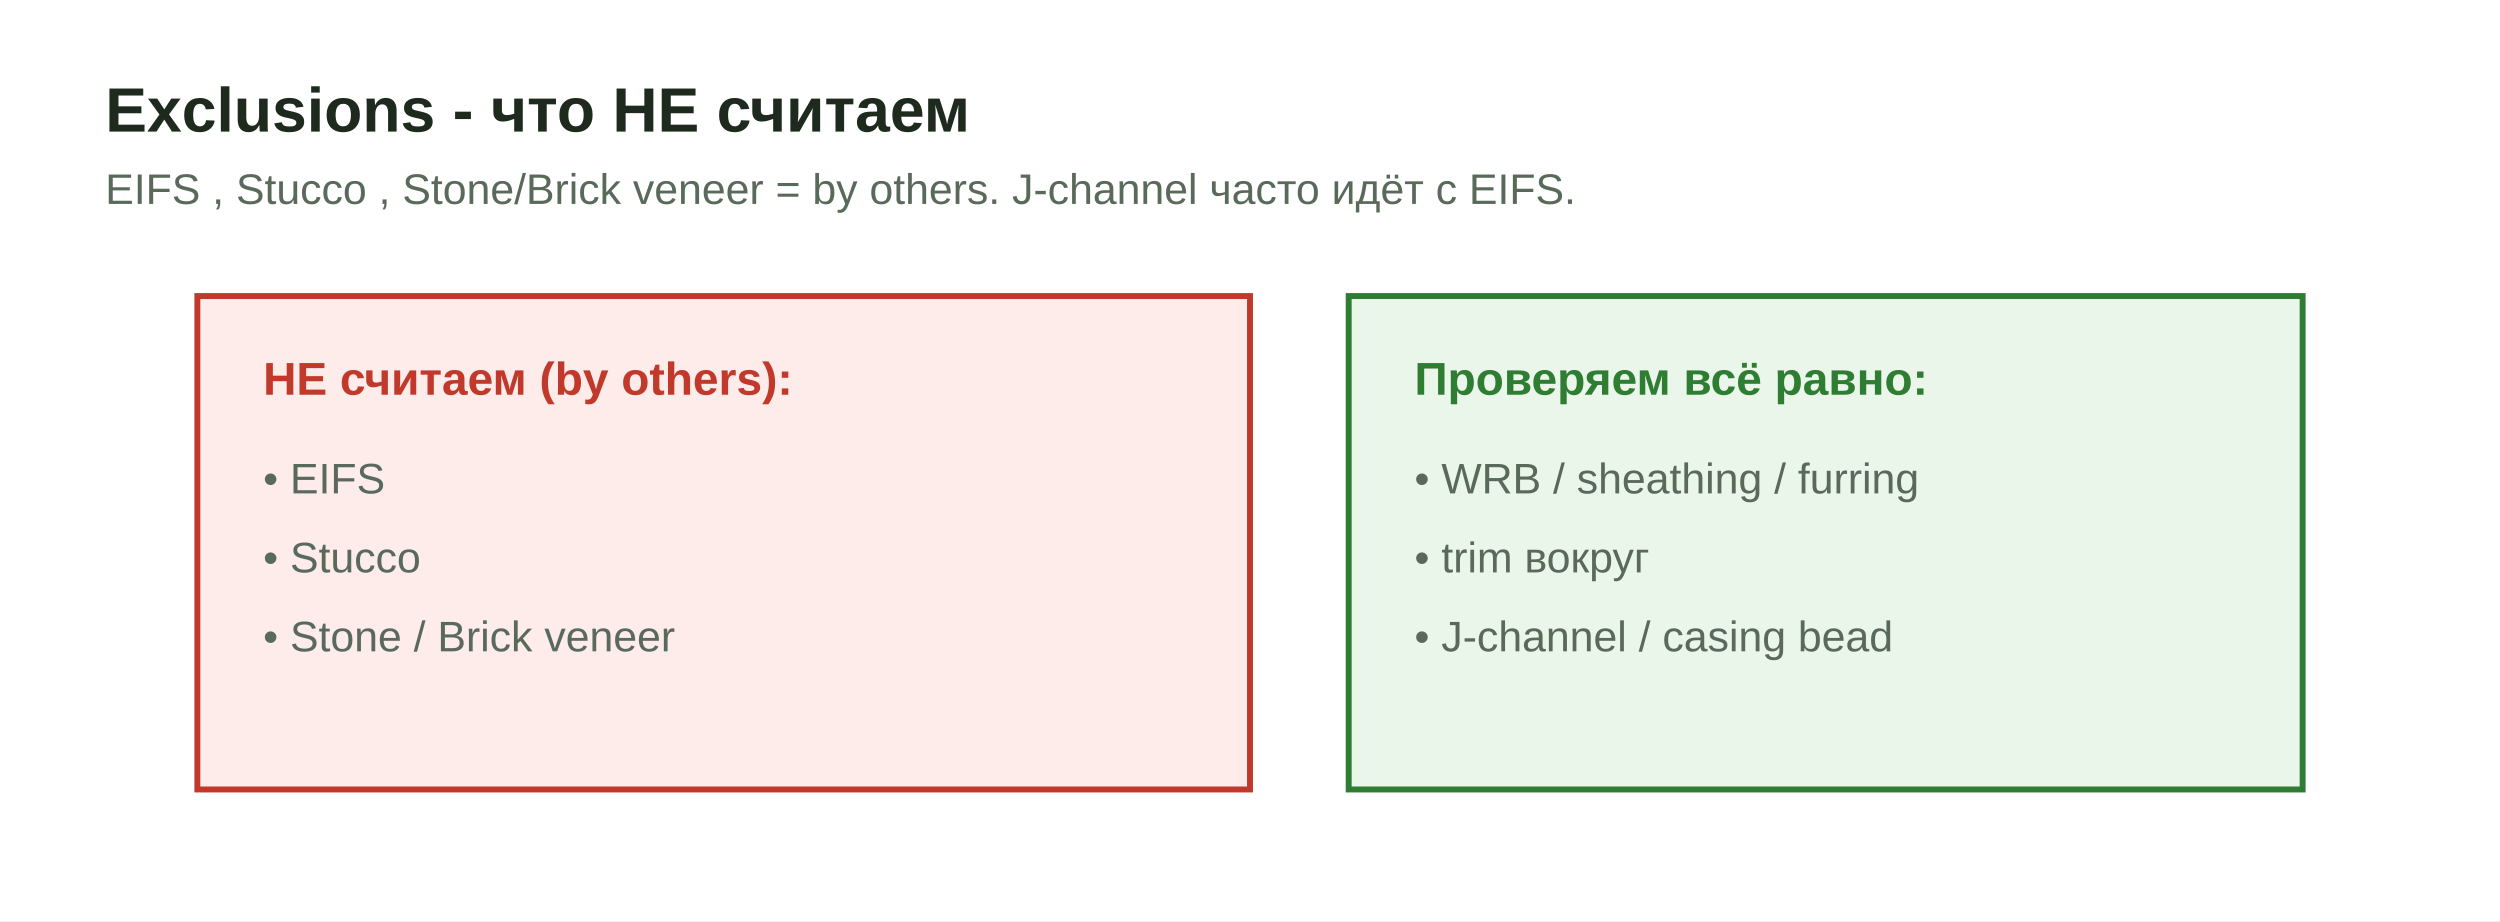
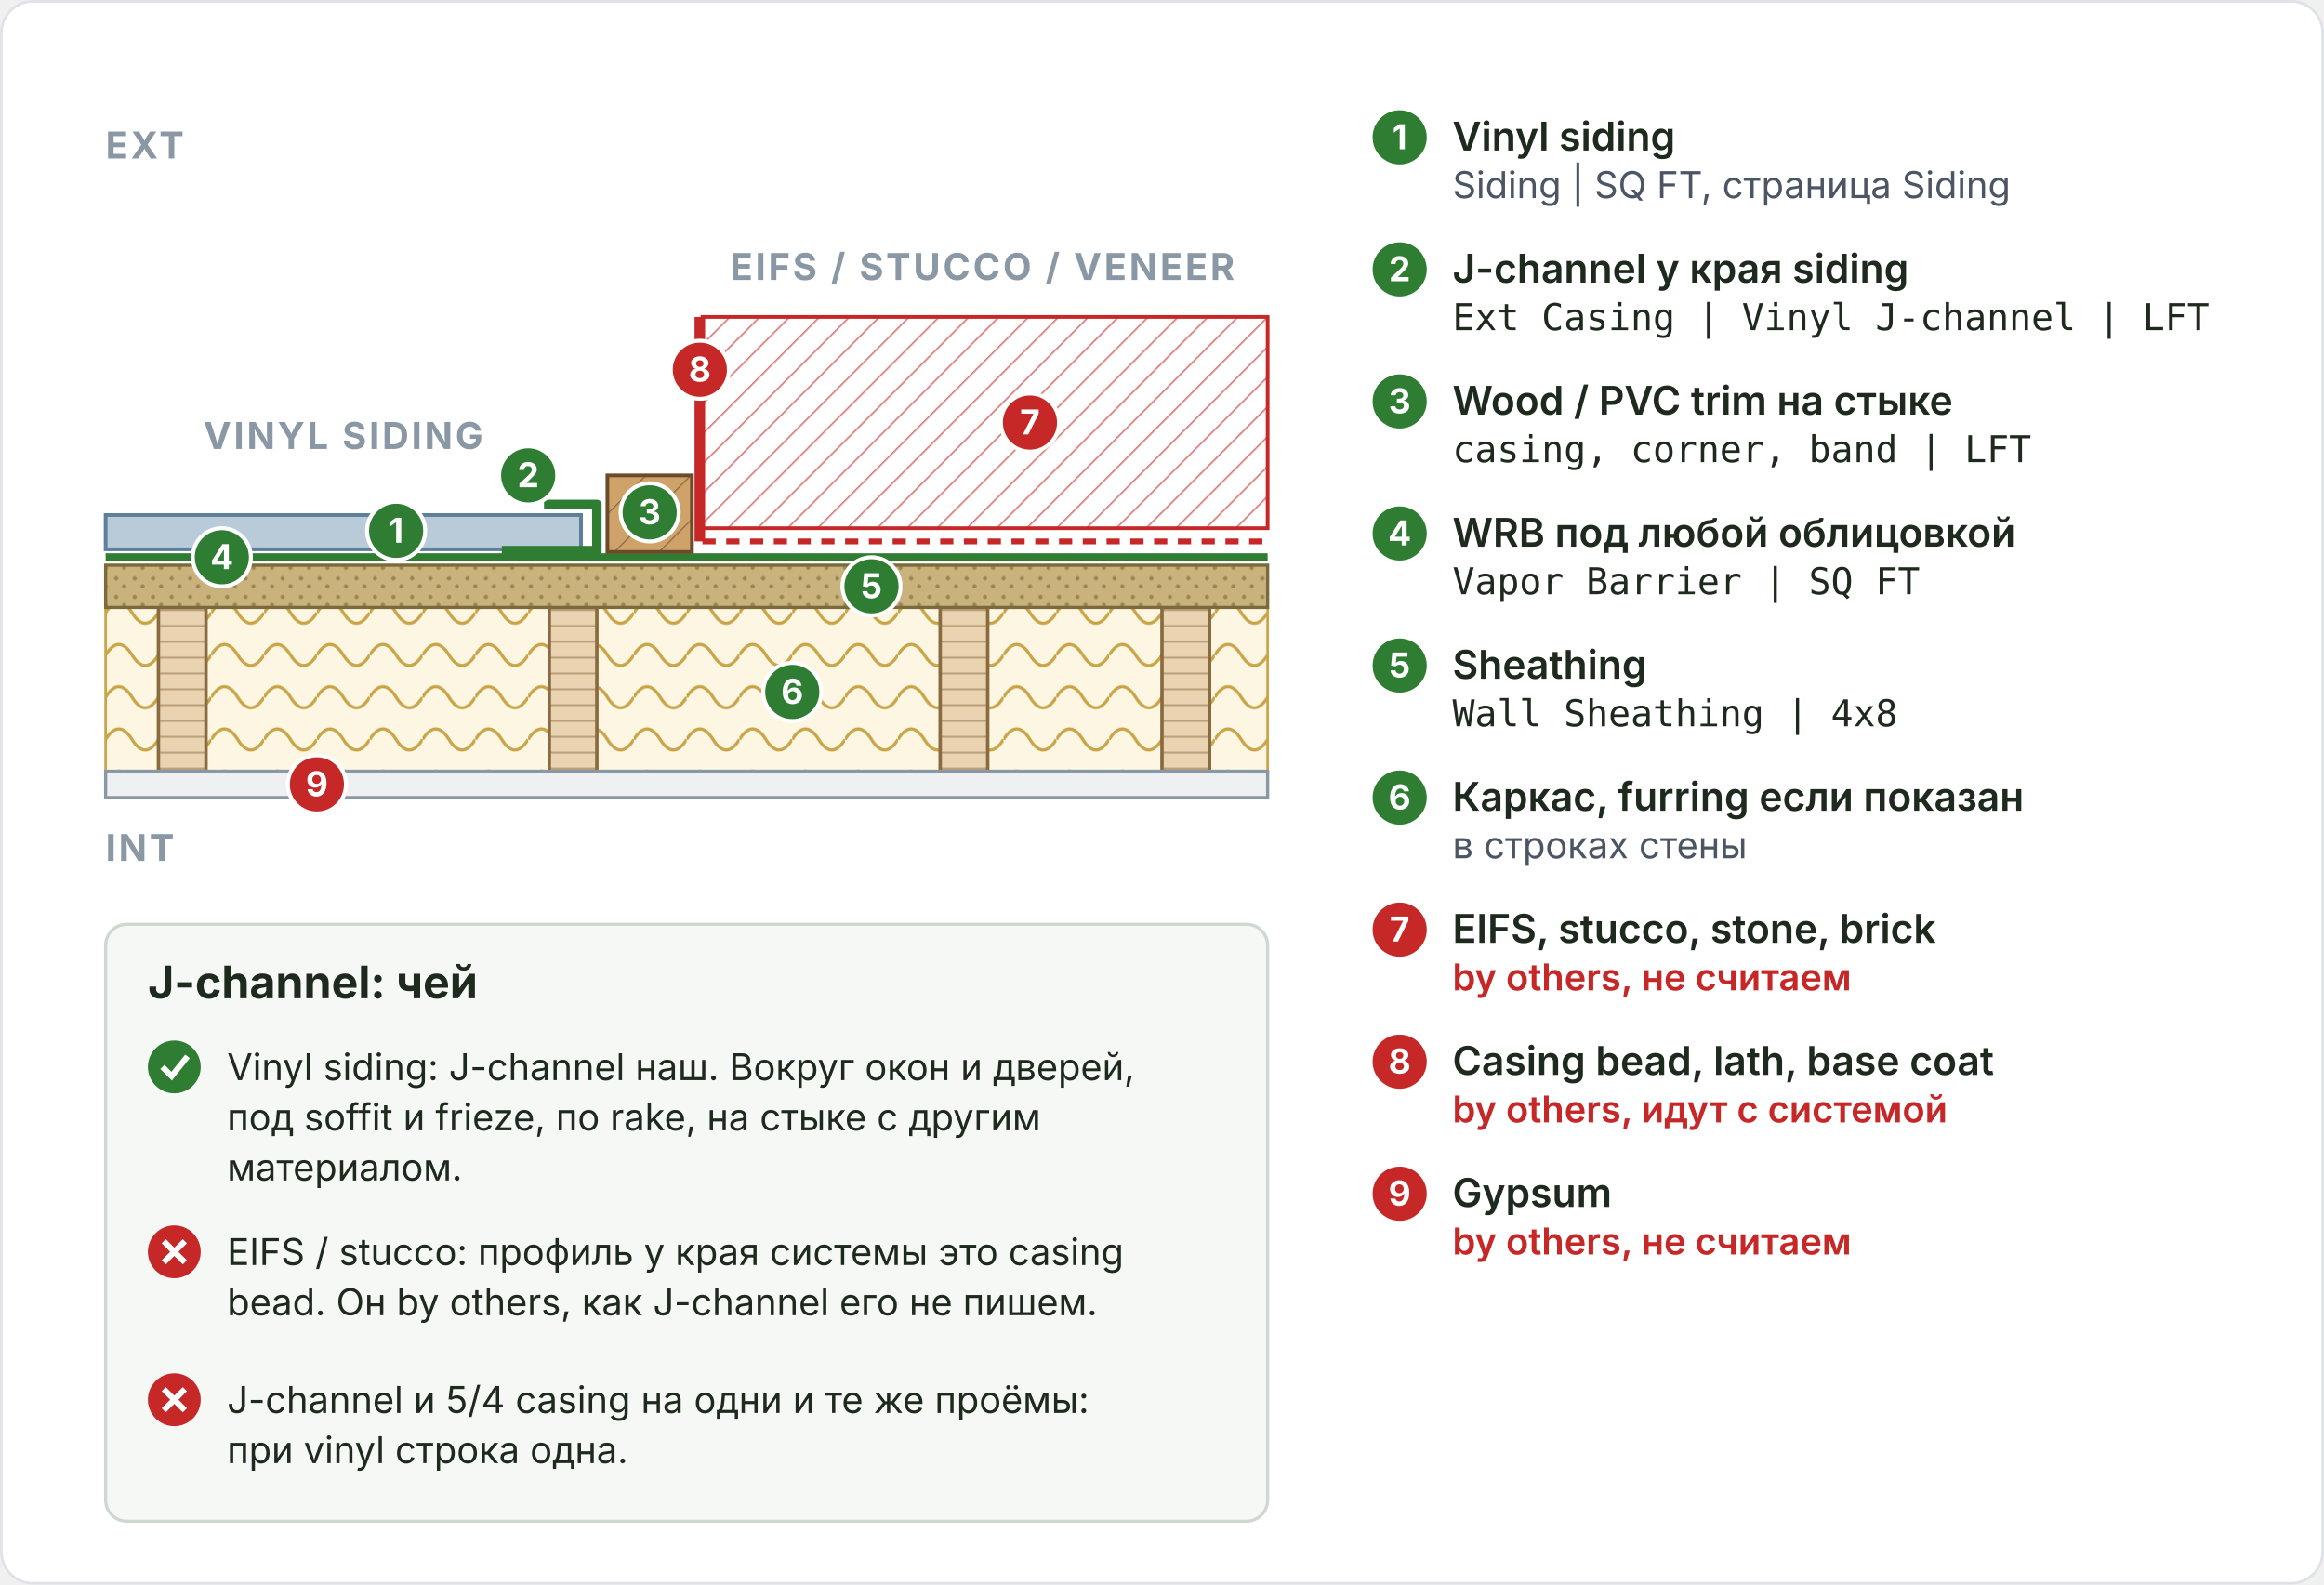
- <svg xmlns="http://www.w3.org/2000/svg" viewBox="0 0 760 280" role="img" aria-labelledby="t">
-   <style>.t{font:700 19px "Segoe UI",Arial,sans-serif;fill:#1f2a1f}.s{font:400 13px "Segoe UI",Arial,sans-serif;fill:#5a6a5a}.no{font:700 14px "Segoe UI",Arial,sans-serif;fill:#c0392b}.ok{font:700 14px "Segoe UI",Arial,sans-serif;fill:#2e7d32}</style>
-   <rect width="760" height="280" fill="#fff" />
-   <text class="t" x="32" y="40">Exclusions - что НЕ считаем</text>
-   <text class="s" x="32" y="62">EIFS , Stucco , Stone/Brick veneer = by others. J-channel часто идёт с EIFS.</text>
-   <rect x="60" y="90" width="320" height="150" fill="#fdecea" stroke="#c0392b" stroke-width="1.8" />
-   <text class="no" x="80" y="120">НЕ считаем (by others):</text>
-   <text class="s" x="80" y="150">• EIFS</text>
-   <text class="s" x="80" y="174">• Stucco</text>
-   <text class="s" x="80" y="198">• Stone / Brick veneer</text>
-   <rect x="410" y="90" width="290" height="150" fill="#eaf6ea" stroke="#2e7d32" stroke-width="1.8" />
-   <text class="ok" x="430" y="120">Проверяем всё равно:</text>
-   <text class="s" x="430" y="150">• WRB / sheathing / furring</text>
-   <text class="s" x="430" y="174">• trim вокруг</text>
-   <text class="s" x="430" y="198">• J-channel / casing bead</text>
+ <svg xmlns="http://www.w3.org/2000/svg" viewBox="0 0 880 600" role="img" aria-labelledby="t d">
+   <defs>
+     <marker id="arr" markerWidth="10" markerHeight="10" refX="9" refY="5" orient="auto" markerUnits="userSpaceOnUse">
+       <path d="M0,1 L0,9 L10,5 z" fill="#2e7d32" />
+     </marker>
+     <marker id="arrInk" markerWidth="10" markerHeight="10" refX="9" refY="5" orient="auto" markerUnits="userSpaceOnUse">
+       <path d="M0,1 L0,9 L10,5 z" fill="#3a3f44" />
+     </marker>
+     <marker id="arrRed" markerWidth="10" markerHeight="10" refX="9" refY="5" orient="auto" markerUnits="userSpaceOnUse">
+       <path d="M0,1 L0,9 L10,5 z" fill="#c62828" />
+     </marker>
+     <marker id="arrGrey" markerWidth="10" markerHeight="10" refX="9" refY="5" orient="auto" markerUnits="userSpaceOnUse">
+       <path d="M0,1 L0,9 L10,5 z" fill="#8a98a5" />
+     </marker>
+     <marker id="tick" markerWidth="8" markerHeight="8" refX="4" refY="4" orient="auto" markerUnits="userSpaceOnUse">
+       <path d="M4,0 L4,8" stroke="#3a3f44" stroke-width="1.4" />
+     </marker>
+     <pattern id="wood" width="12" height="12" patternUnits="userSpaceOnUse" patternTransform="rotate(45)">
+       <rect width="12" height="12" fill="#e9d3b0" />
+       <line x1="0" y1="0" x2="0" y2="12" stroke="#8a6a3f" stroke-width="0.9" opacity="0.55" />
+     </pattern>
+     <pattern id="pt" width="12" height="12" patternUnits="userSpaceOnUse" patternTransform="rotate(45)">
+       <rect width="12" height="12" fill="#cfa26a" />
+       <line x1="0" y1="0" x2="0" y2="12" stroke="#6c4b2a" stroke-width="1" opacity="0.6" />
+     </pattern>
+     <pattern id="conc" width="10" height="10" patternUnits="userSpaceOnUse">
+       <rect width="10" height="10" fill="#cfd4d8" />
+       <circle cx="2.5" cy="2.5" r="1" fill="#6b7378" opacity="0.7" />
+       <circle cx="7" cy="6.5" r="1" fill="#6b7378" opacity="0.7" />
+     </pattern>
+     <pattern id="sheath" width="7" height="7" patternUnits="userSpaceOnUse">
+       <rect width="7" height="7" fill="#c9b27c" />
+       <circle cx="2" cy="2" r="0.8" fill="#7a6a3c" opacity="0.6" />
+       <circle cx="5" cy="5" r="0.8" fill="#7a6a3c" opacity="0.6" />
+     </pattern>
+     <pattern id="batt" width="20" height="16" patternUnits="userSpaceOnUse">
+       <rect width="20" height="16" fill="#fdf6e3" />
+       <path d="M0,8 Q5,0 10,8 T20,8" fill="none" stroke="#caa64a" stroke-width="1.2" />
+     </pattern>
+     <pattern id="rigid" width="8" height="8" patternUnits="userSpaceOnUse">
+       <rect width="8" height="8" fill="#fbe9c6" />
+       <path d="M0,8 L8,0" stroke="#d9a441" stroke-width="0.8" />
+     </pattern>
+     <pattern id="cmu" width="40" height="20" patternUnits="userSpaceOnUse">
+       <rect width="40" height="20" fill="#cfd4d8" />
+       <path d="M0,10 H40 M20,0 V10 M0,10 V20 M40,10 V20" stroke="#6b7378" stroke-width="1" fill="none" />
+     </pattern>
+     <pattern id="endgrain" width="6" height="6" patternUnits="userSpaceOnUse">
+       <rect width="6" height="6" fill="#e9d3b0" />
+       <path d="M0,3 H6" stroke="#8a6a3f" stroke-width="0.7" opacity="0.5" />
+     </pattern>
+     <pattern id="hatchRed" width="8" height="8" patternUnits="userSpaceOnUse" patternTransform="rotate(45)">
+       <rect width="8" height="8" fill="#fff" />
+       <line x1="0" y1="0" x2="0" y2="8" stroke="#c62828" stroke-width="1.2" opacity="0.6" />
+     </pattern>
+     <pattern id="hatchGrey" width="8" height="8" patternUnits="userSpaceOnUse" patternTransform="rotate(45)">
+       <rect width="8" height="8" fill="#f3f4f6" />
+       <line x1="0" y1="0" x2="0" y2="8" stroke="#9aa4ad" stroke-width="1" opacity="0.8" />
+     </pattern>
+     <pattern id="hatchGreen" width="8" height="8" patternUnits="userSpaceOnUse" patternTransform="rotate(45)">
+       <rect width="8" height="8" fill="#eaf5ea" />
+       <line x1="0" y1="0" x2="0" y2="8" stroke="#2e7d32" stroke-width="1.1" opacity="0.55" />
+     </pattern>
+     <style>
+       .lab{font:600 16px Inter, "Segoe UI", Arial, sans-serif;fill:#1f2a1f}
+       .lab2{font:600 15px Inter, "Segoe UI", Arial, sans-serif;fill:#1f2a1f}
+       .h{font:700 17px Inter, "Segoe UI", Arial, sans-serif;fill:#1f2a1f}
+       .note{font:400 14px Inter, "Segoe UI", Arial, sans-serif;fill:#4b5563}
+       .ink{font:400 14px Inter, "Segoe UI", Arial, sans-serif;fill:#1f2a1f}
+       .inkb{font:700 14px Inter, "Segoe UI", Arial, sans-serif;fill:#1f2a1f}
+       .mono{font:500 14px "JetBrains Mono", Consolas, monospace;fill:#2e7d32}
+       .mono2{font:500 14px "JetBrains Mono", Consolas, monospace;fill:#1f2a1f}
+       .side{font:700 14px Inter, "Segoe UI", Arial, sans-serif;fill:#8a98a5;letter-spacing:1px}
+       .red{font:600 14px Inter, "Segoe UI", Arial, sans-serif;fill:#c62828}
+       .green{font:600 14px Inter, "Segoe UI", Arial, sans-serif;fill:#2e7d32}
+       .dimt{font:500 14px Inter, "Segoe UI", Arial, sans-serif;fill:#1f2a1f}
+       .numt{font:700 13px Inter, "Segoe UI", Arial, sans-serif;fill:#fff;text-anchor:middle}
+       .xl{font:400 14px Inter, "Segoe UI", Arial, sans-serif;fill:#1f2328}
+       .xlb{font:700 14px Inter, "Segoe UI", Arial, sans-serif;fill:#1f2328}
+       .xlh{font:400 13px Inter, "Segoe UI", Arial, sans-serif;fill:#5a6168}
+     </style>
+   </defs>
+   <rect x="0.5" y="0.5" width="879" height="599" rx="12" fill="#ffffff" stroke="#dfe3e8" />
+   <text class="side" x="40" y="60">EXT</text>
+   <text class="side" x="40" y="326">INT</text>
+   <rect x="40" y="230" width="440" height="62" fill="url(#batt)" stroke="#caa64a" stroke-width="1" />
+   <rect x="60" y="230" width="18" height="62" fill="url(#endgrain)" stroke="#8a6a3f" stroke-width="1.3" />
+   <rect x="208" y="230" width="18" height="62" fill="url(#endgrain)" stroke="#8a6a3f" stroke-width="1.3" />
+   <rect x="356" y="230" width="18" height="62" fill="url(#endgrain)" stroke="#8a6a3f" stroke-width="1.3" />
+   <rect x="440" y="230" width="18" height="62" fill="url(#endgrain)" stroke="#8a6a3f" stroke-width="1.3" />
+   <rect x="40" y="292" width="440" height="10" fill="#eef0f2" stroke="#8a98a5" stroke-width="1.2" />
+   <rect x="40" y="214" width="440" height="16" fill="url(#sheath)" stroke="#7a6a3c" stroke-width="1.2" />
+   <line x1="40" y1="211" x2="480" y2="211" stroke="#2e7d32" stroke-width="3" />
+   <rect x="40" y="195" width="180" height="13" fill="#b9cbd9" stroke="#5d7f9a" stroke-width="1.4" />
+   <path d="M190,208.5 H226 V191 H206" fill="none" stroke="#2e7d32" stroke-width="3.6" stroke-linejoin="round" />
+   <rect x="230" y="180" width="32" height="29" fill="url(#pt)" stroke="#6c4b2a" stroke-width="1.4" />
+   <rect x="266" y="120" width="214" height="80" fill="url(#hatchRed)" stroke="#c62828" stroke-width="1.4" />
+   <path d="M266,205 H480" fill="none" stroke="#c62828" stroke-width="2.2" stroke-linejoin="round" stroke-dasharray="5 4" />
+   <path d="M265,205 V120" fill="none" stroke="#c62828" stroke-width="4" stroke-linejoin="round" />
+   <text class="side" x="130" y="170" text-anchor="middle">VINYL SIDING</text>
+   <text class="side" x="372" y="106" text-anchor="middle">EIFS / STUCCO / VENEER</text>
+   <circle cx="150" cy="201" r="11" fill="#2e7d32" stroke="#fff" stroke-width="1.5" />
+   <text class="numt" x="150" y="205.5">1</text>
+   <circle cx="200" cy="180" r="11" fill="#2e7d32" stroke="#fff" stroke-width="1.5" />
+   <text class="numt" x="200" y="184.5">2</text>
+   <circle cx="246" cy="194" r="11" fill="#2e7d32" stroke="#fff" stroke-width="1.5" />
+   <text class="numt" x="246" y="198.5">3</text>
+   <circle cx="84" cy="211" r="11" fill="#2e7d32" stroke="#fff" stroke-width="1.5" />
+   <text class="numt" x="84" y="215.5">4</text>
+   <circle cx="330" cy="222" r="11" fill="#2e7d32" stroke="#fff" stroke-width="1.5" />
+   <text class="numt" x="330" y="226.5">5</text>
+   <circle cx="300" cy="262" r="11" fill="#2e7d32" stroke="#fff" stroke-width="1.5" />
+   <text class="numt" x="300" y="266.5">6</text>
+   <circle cx="390" cy="160" r="11" fill="#c62828" stroke="#fff" stroke-width="1.5" />
+   <text class="numt" x="390" y="164.5">7</text>
+   <circle cx="265" cy="140" r="11" fill="#c62828" stroke="#fff" stroke-width="1.5" />
+   <text class="numt" x="265" y="144.5">8</text>
+   <circle cx="120" cy="297" r="11" fill="#c62828" stroke="#fff" stroke-width="1.5" />
+   <text class="numt" x="120" y="301.5">9</text>
+   <circle cx="530" cy="52" r="11" fill="#2e7d32" stroke="#fff" stroke-width="1.5" />
+   <text class="numt" x="530" y="56.5">1</text>
+   <text class="lab2" x="550" y="57">Vinyl siding</text>
+   <text class="note" x="550" y="75">Siding | SQ FT, страница Siding</text>
+   <circle cx="530" cy="102" r="11" fill="#2e7d32" stroke="#fff" stroke-width="1.5" />
+   <text class="numt" x="530" y="106.5">2</text>
+   <text class="lab2" x="550" y="107">J-channel у края siding</text>
+   <text class="mono2" x="550" y="125">Ext Casing | Vinyl J-channel | LFT</text>
+   <circle cx="530" cy="152" r="11" fill="#2e7d32" stroke="#fff" stroke-width="1.5" />
+   <text class="numt" x="530" y="156.5">3</text>
+   <text class="lab2" x="550" y="157">Wood / PVC trim на стыке</text>
+   <text class="mono2" x="550" y="175">casing, corner, band | LFT</text>
+   <circle cx="530" cy="202" r="11" fill="#2e7d32" stroke="#fff" stroke-width="1.5" />
+   <text class="numt" x="530" y="206.5">4</text>
+   <text class="lab2" x="550" y="207">WRB под любой облицовкой</text>
+   <text class="mono2" x="550" y="225">Vapor Barrier | SQ FT</text>
+   <circle cx="530" cy="252" r="11" fill="#2e7d32" stroke="#fff" stroke-width="1.5" />
+   <text class="numt" x="530" y="256.5">5</text>
+   <text class="lab2" x="550" y="257">Sheathing</text>
+   <text class="mono2" x="550" y="275">Wall Sheathing | 4x8</text>
+   <circle cx="530" cy="302" r="11" fill="#2e7d32" stroke="#fff" stroke-width="1.5" />
+   <text class="numt" x="530" y="306.5">6</text>
+   <text class="lab2" x="550" y="307">Каркас, furring если показан</text>
+   <text class="note" x="550" y="325">в строках стены</text>
+   <circle cx="530" cy="352" r="11" fill="#c62828" stroke="#fff" stroke-width="1.5" />
+   <text class="numt" x="530" y="356.5">7</text>
+   <text class="lab2" x="550" y="357">EIFS, stucco, stone, brick</text>
+   <text class="red" x="550" y="375">by others, не считаем</text>
+   <circle cx="530" cy="402" r="11" fill="#c62828" stroke="#fff" stroke-width="1.5" />
+   <text class="numt" x="530" y="406.5">8</text>
+   <text class="lab2" x="550" y="407">Casing bead, lath, base coat</text>
+   <text class="red" x="550" y="425">by others, идут с системой</text>
+   <circle cx="530" cy="452" r="11" fill="#c62828" stroke="#fff" stroke-width="1.5" />
+   <text class="numt" x="530" y="456.5">9</text>
+   <text class="lab2" x="550" y="457">Gypsum</text>
+   <text class="red" x="550" y="475">by others, не считаем</text>
+   <rect x="40" y="350" width="440" height="226" fill="#f6f8f6" stroke="#cfd8cf" stroke-width="1.2" rx="8" />
+   <text class="h" x="56" y="378">J-channel: чей</text>
+   <circle cx="66" cy="404" r="10" fill="#2e7d32" />
+   <path d="M61.5,404 L65,407.5 L71,400" fill="none" stroke="#fff" stroke-width="2.2" />
+   <text class="ink" x="86" y="409">Vinyl siding: J-channel наш. Вокруг окон и дверей,</text>
+   <text class="ink" x="86" y="428">под soffit и frieze, по rake, на стыке с другим</text>
+   <text class="ink" x="86" y="447">материалом.</text>
+   <circle cx="66" cy="474" r="10" fill="#c62828" />
+   <path d="M62,470 L70,478 M70,470 L62,478" fill="none" stroke="#fff" stroke-width="2.2" />
+   <text class="ink" x="86" y="479">EIFS / stucco: профиль у края системы это casing</text>
+   <text class="ink" x="86" y="498">bead. Он by others, как J-channel его не пишем.</text>
+   <circle cx="66" cy="530" r="10" fill="#c62828" />
+   <path d="M62,526 L70,534 M70,526 L62,534" fill="none" stroke="#fff" stroke-width="2.2" />
+   <text class="ink" x="86" y="535">J-channel и 5/4 casing на одни и те же проёмы:</text>
+   <text class="ink" x="86" y="554">при vinyl строка одна.</text>
</svg>
